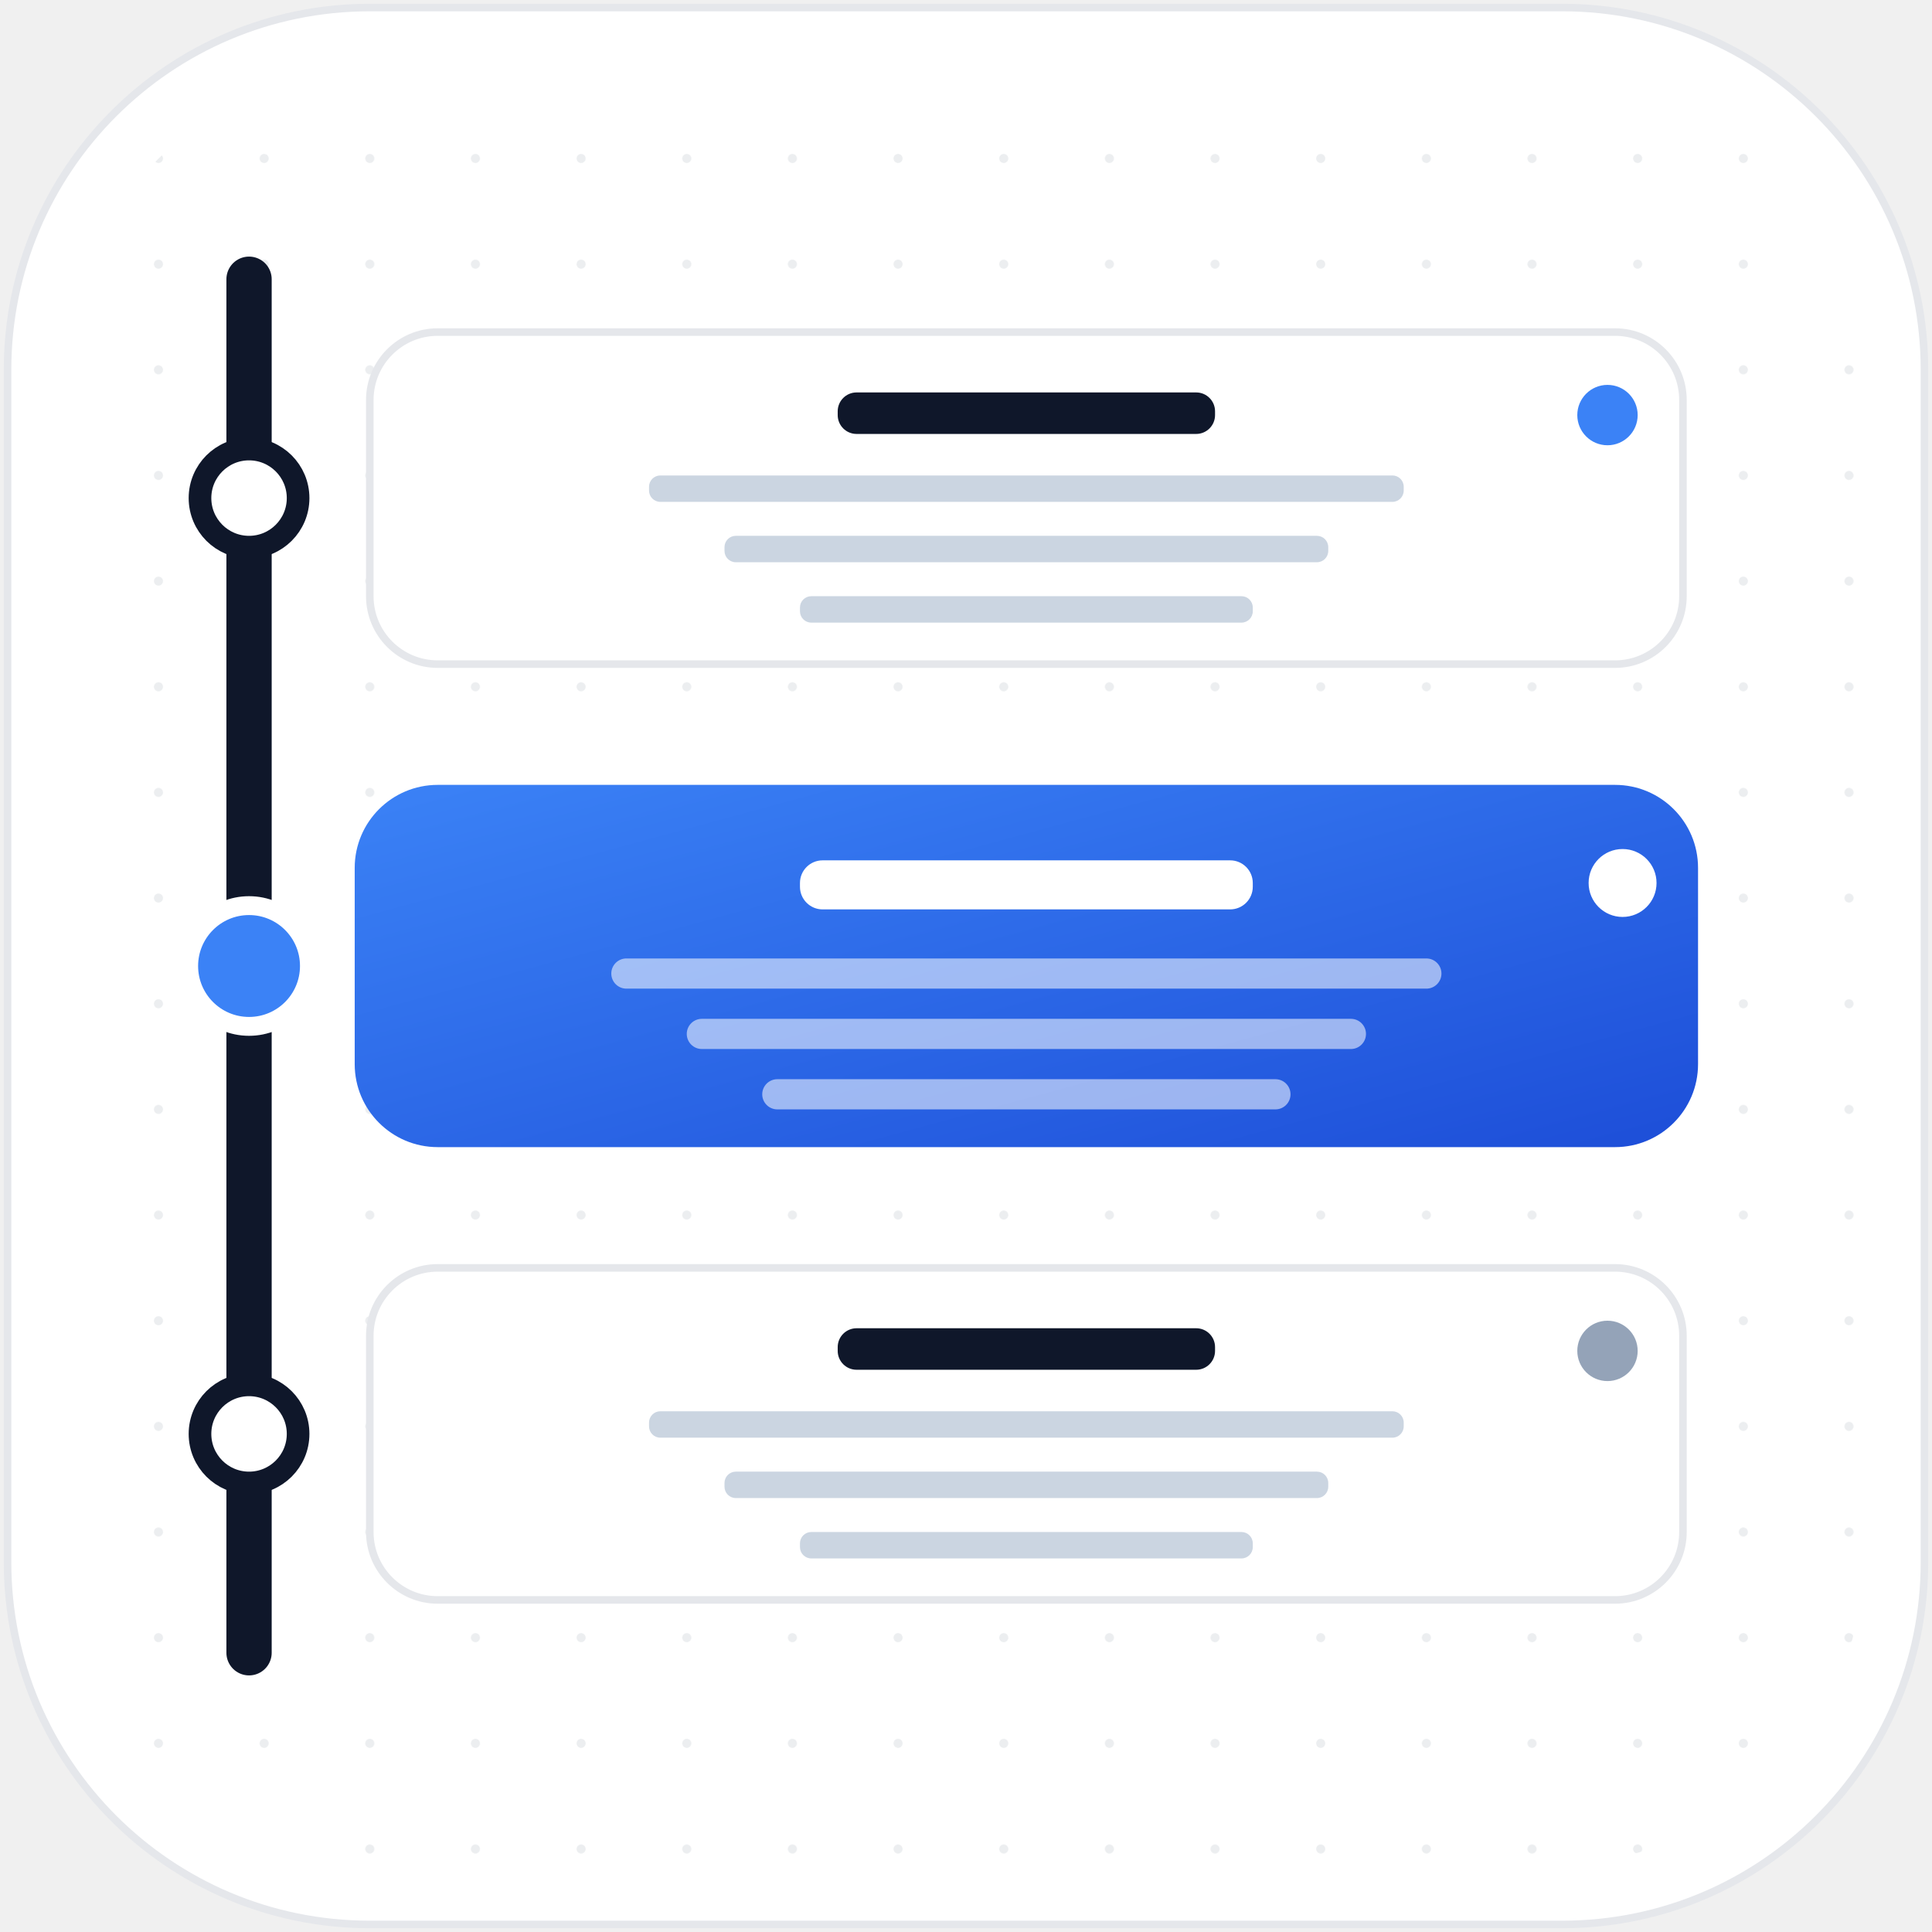
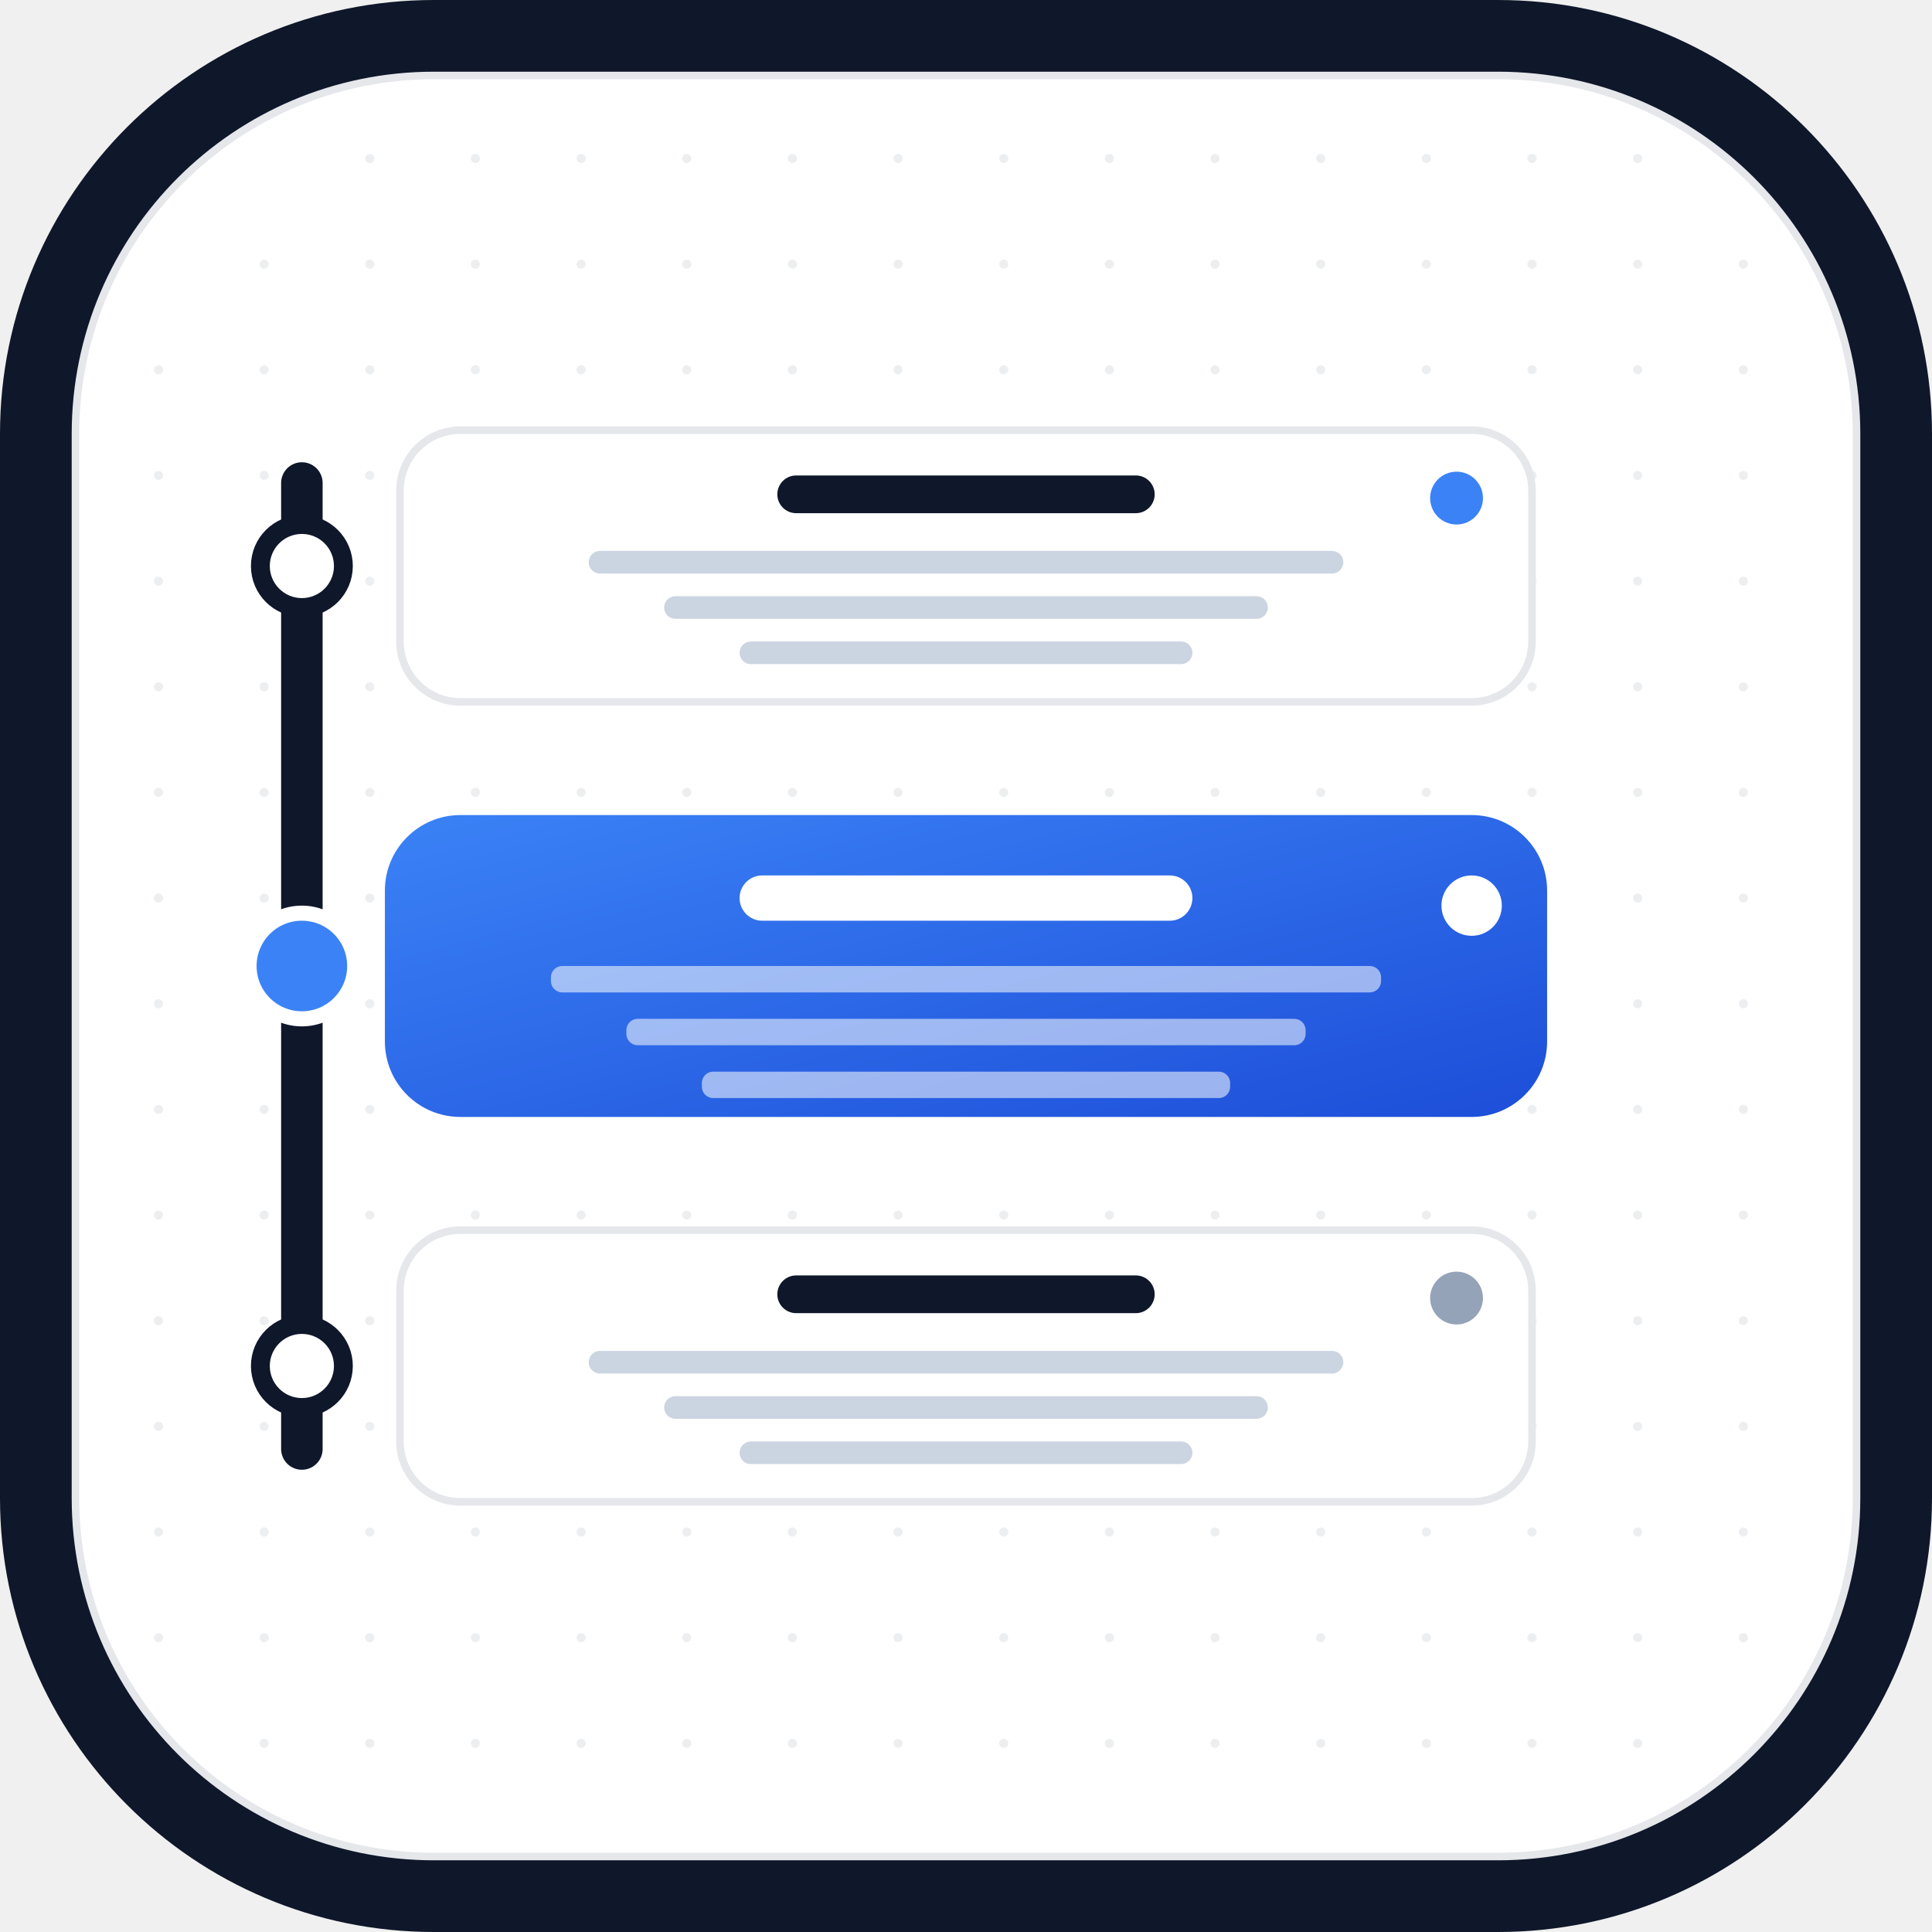
<svg xmlns="http://www.w3.org/2000/svg" viewBox="0 0 512 512" width="512" height="512" role="img" aria-label="VEX-Timeline">
  <defs>
    <pattern id="dotGrid" x="0" y="0" width="28" height="28" patternUnits="userSpaceOnUse">
      <circle cx="14" cy="14" r="1.2" fill="#D1D5DB" fill-opacity="0.4" />
    </pattern>
    <linearGradient id="midCardGrad" x1="0" y1="0" x2="1" y2="1">
      <stop offset="0" stop-color="#3B82F6" />
      <stop offset="1" stop-color="#1D4ED8" />
    </linearGradient>
  </defs>
-   <rect x="2" y="2" width="508" height="508" rx="96" ry="96" fill="#FFFFFF" stroke="#E5E7EB" stroke-width="2" />
-   <rect x="18" y="18" width="476" height="476" rx="82" ry="82" fill="url(#dotGrid)" />
-   <line x1="66" y1="74" x2="66" y2="438" stroke="#0F172A" stroke-width="12" stroke-linecap="round" />
-   <circle cx="66" cy="132" r="13" fill="#FFFFFF" stroke="#0F172A" stroke-width="6" />
-   <circle cx="66" cy="256" r="16" fill="#3B82F6" stroke="#FFFFFF" stroke-width="5" />
-   <circle cx="66" cy="380" r="13" fill="#FFFFFF" stroke="#0F172A" stroke-width="6" />
-   <rect x="98" y="88" width="348" height="88" rx="18" ry="18" fill="#FFFFFF" stroke="#E5E7EB" stroke-width="2" />
-   <rect x="222" y="104" width="100" height="11" rx="5" fill="#0F172A" />
-   <rect x="172" y="126" width="200" height="7" rx="3" fill="#CBD5E1" />
-   <rect x="192" y="142" width="160" height="7" rx="3" fill="#CBD5E1" />
-   <rect x="212" y="158" width="120" height="7" rx="3" fill="#CBD5E1" />
-   <circle cx="426" cy="110" r="8" fill="#3B82F6" />
-   <rect x="94" y="208" width="356" height="96" rx="22" ry="22" fill="url(#midCardGrad)" />
-   <rect x="212" y="228" width="120" height="13" rx="6" fill="#FFFFFF" />
-   <rect x="162" y="254" width="220" height="8" rx="4" fill="#FFFFFF" fill-opacity="0.55" />
-   <rect x="182" y="270" width="180" height="8" rx="4" fill="#FFFFFF" fill-opacity="0.55" />
-   <rect x="202" y="286" width="140" height="8" rx="4" fill="#FFFFFF" fill-opacity="0.55" />
-   <circle cx="430" cy="234" r="9" fill="#FFFFFF" />
-   <rect x="98" y="336" width="348" height="88" rx="18" ry="18" fill="#FFFFFF" stroke="#E5E7EB" stroke-width="2" />
-   <rect x="222" y="352" width="100" height="11" rx="5" fill="#0F172A" />
-   <rect x="172" y="374" width="200" height="7" rx="3" fill="#CBD5E1" />
-   <rect x="192" y="390" width="160" height="7" rx="3" fill="#CBD5E1" />
-   <rect x="212" y="406" width="120" height="7" rx="3" fill="#CBD5E1" />
-   <circle cx="426" cy="358" r="8" fill="#94A3B8" />
+   <rect x="0" y="0" width="512" height="512" rx="115" fill="#0F172A" />
+   <rect x="20" y="20" width="472" height="472" rx="95" fill="#FFFFFF" stroke="#E5E7EB" stroke-width="2" />
+   <rect x="32" y="32" width="448" height="448" rx="80" fill="url(#dotGrid)" />
+   <line x1="80" y1="128" x2="80" y2="384" stroke="#0F172A" stroke-width="11" stroke-linecap="round" />
+   <circle cx="80" cy="150" r="11" fill="#FFFFFF" stroke="#0F172A" stroke-width="5" />
+   <circle cx="80" cy="256" r="14" fill="#3B82F6" stroke="#FFFFFF" stroke-width="4" />
+   <circle cx="80" cy="362" r="11" fill="#FFFFFF" stroke="#0F172A" stroke-width="5" />
+   <rect x="106" y="114" width="300" height="72" rx="16" ry="16" fill="#FFFFFF" stroke="#E5E7EB" stroke-width="2" />
+   <rect x="206" y="126" width="100" height="10" rx="5" fill="#0F172A" />
+   <rect x="156" y="146" width="200" height="6" rx="3" fill="#CBD5E1" />
+   <rect x="176" y="158" width="160" height="6" rx="3" fill="#CBD5E1" />
+   <rect x="196" y="170" width="120" height="6" rx="3" fill="#CBD5E1" />
+   <circle cx="386" cy="132" r="7" fill="#3B82F6" />
+   <rect x="102" y="216" width="308" height="80" rx="20" ry="20" fill="url(#midCardGrad)" />
+   <rect x="196" y="232" width="120" height="12" rx="6" fill="#FFFFFF" />
+   <rect x="146" y="256" width="220" height="7" rx="3" fill="#FFFFFF" fill-opacity="0.55" />
+   <rect x="166" y="270" width="180" height="7" rx="3" fill="#FFFFFF" fill-opacity="0.55" />
+   <rect x="186" y="284" width="140" height="7" rx="3" fill="#FFFFFF" fill-opacity="0.55" />
+   <circle cx="390" cy="240" r="8" fill="#FFFFFF" />
+   <rect x="106" y="326" width="300" height="72" rx="16" ry="16" fill="#FFFFFF" stroke="#E5E7EB" stroke-width="2" />
+   <rect x="206" y="338" width="100" height="10" rx="5" fill="#0F172A" />
+   <rect x="156" y="358" width="200" height="6" rx="3" fill="#CBD5E1" />
+   <rect x="176" y="370" width="160" height="6" rx="3" fill="#CBD5E1" />
+   <rect x="196" y="382" width="120" height="6" rx="3" fill="#CBD5E1" />
+   <circle cx="386" cy="344" r="7" fill="#94A3B8" />
</svg>
